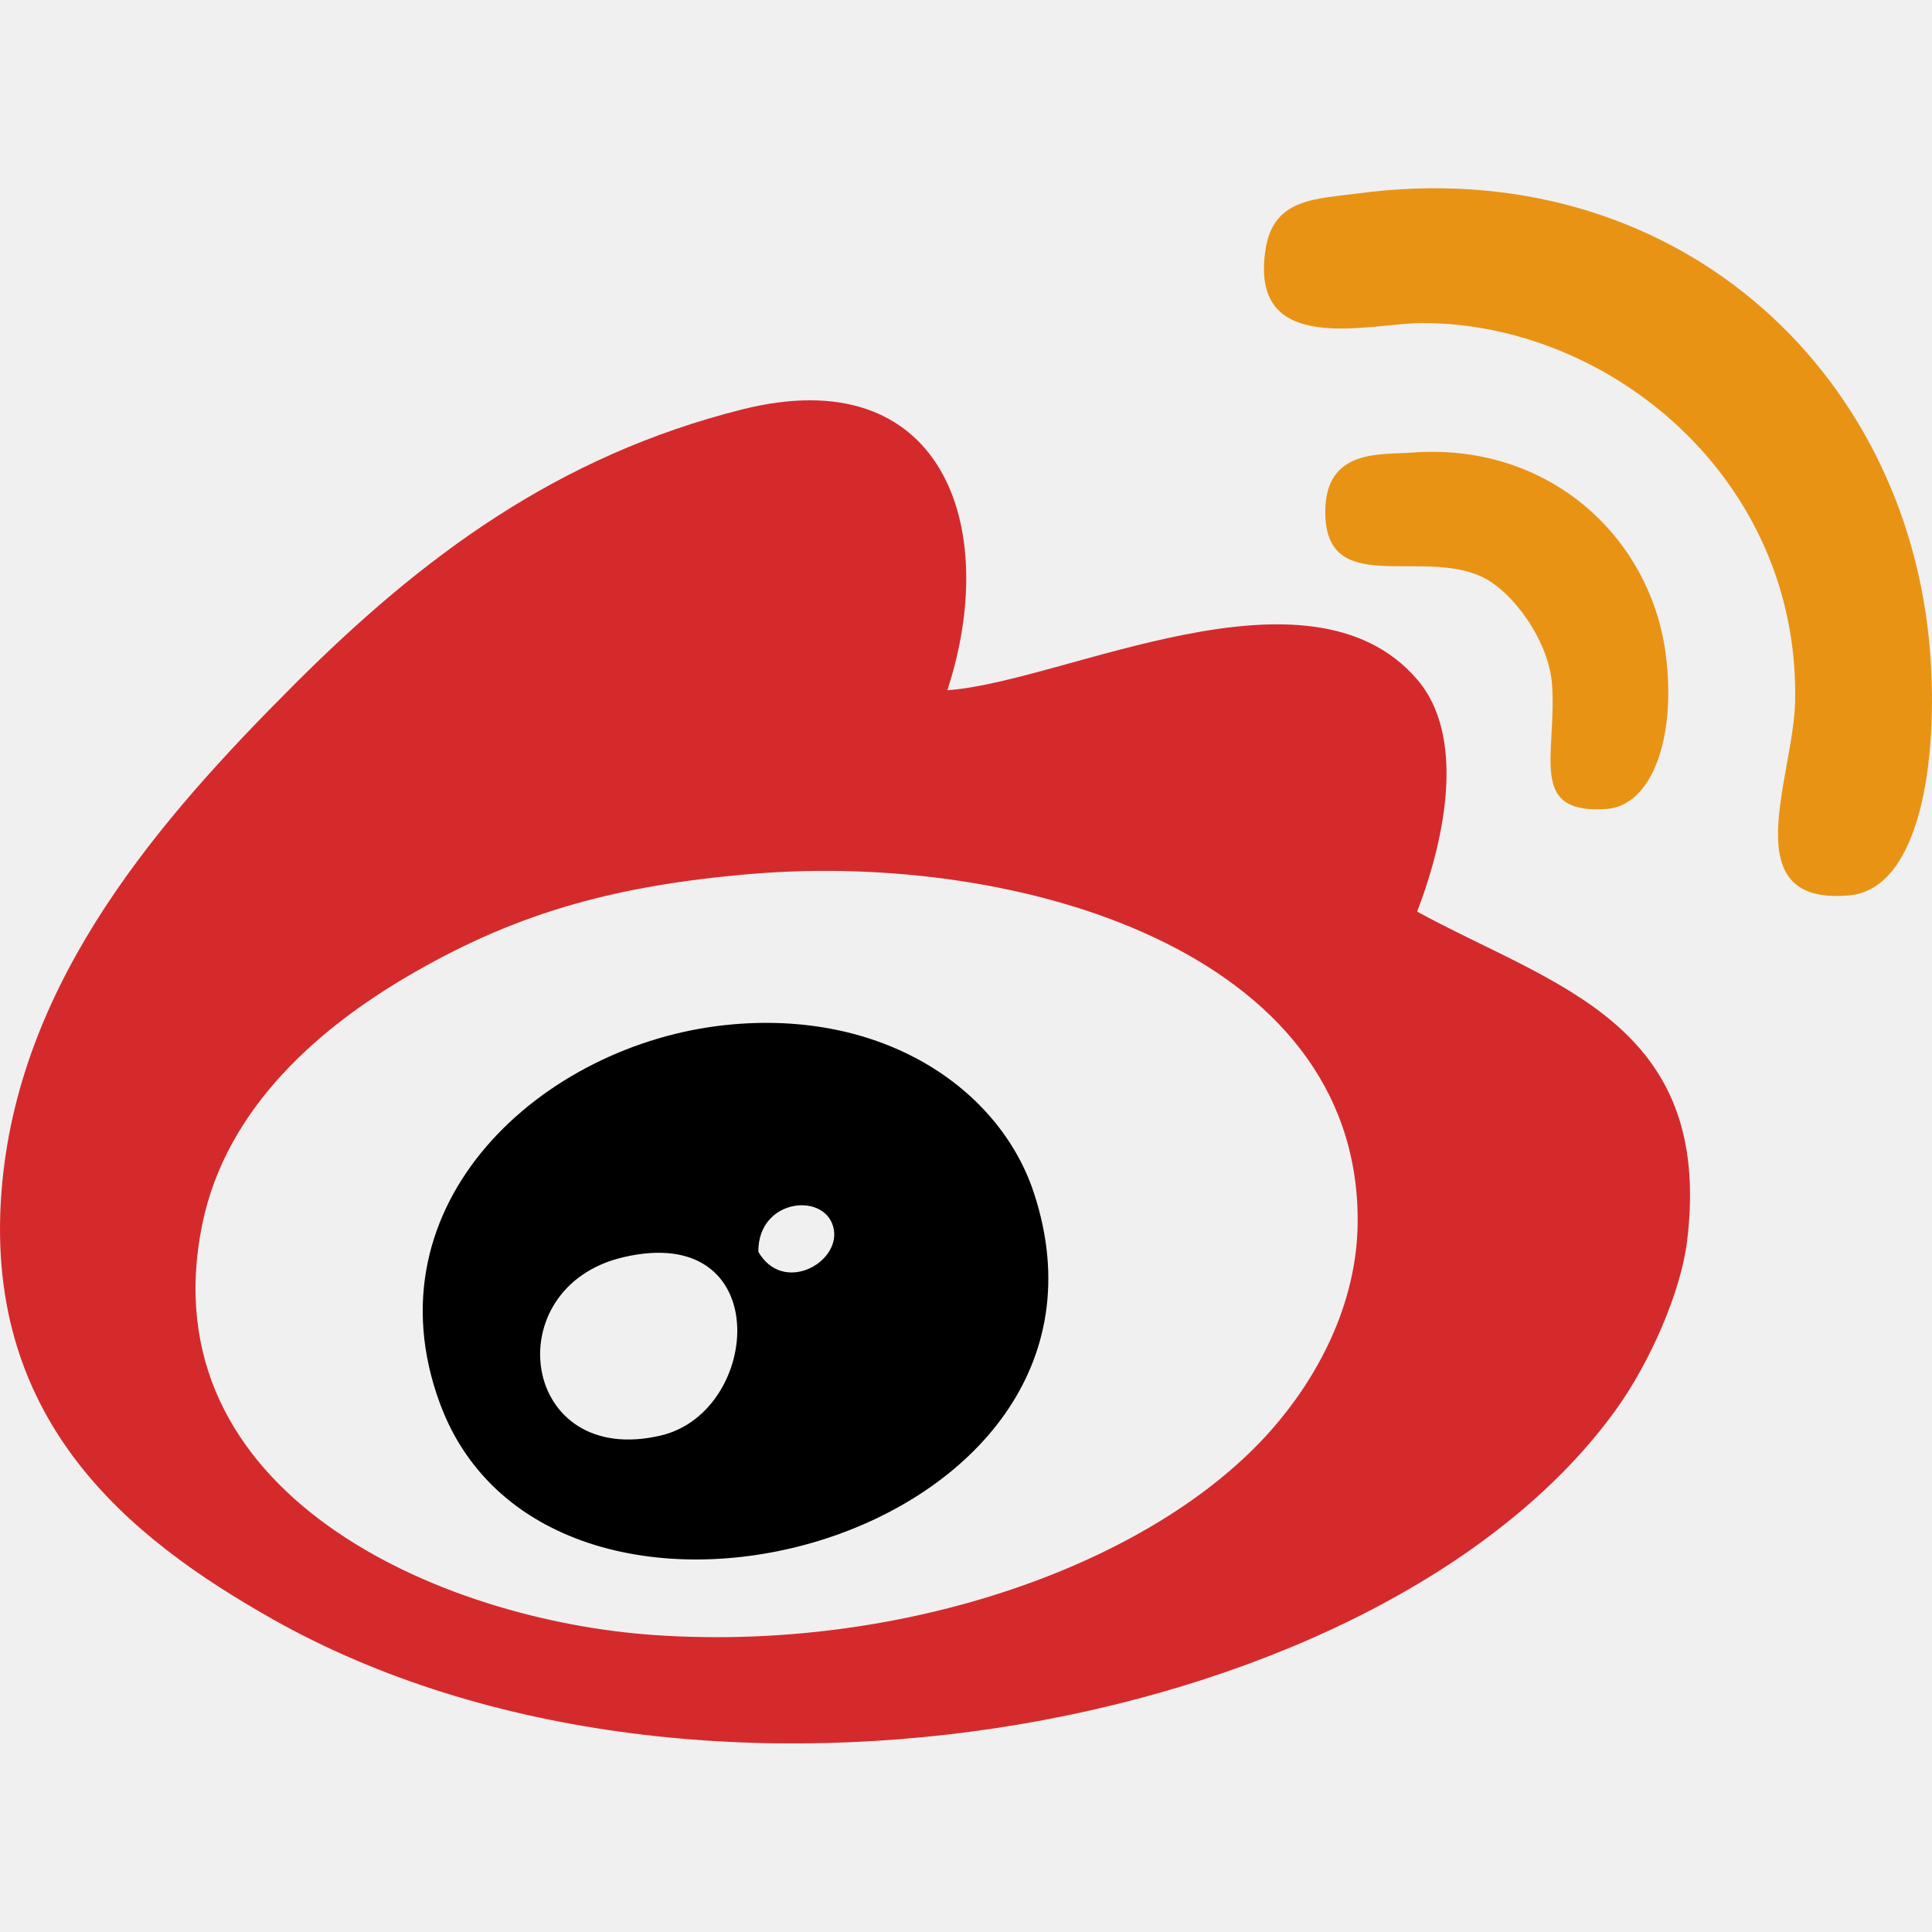
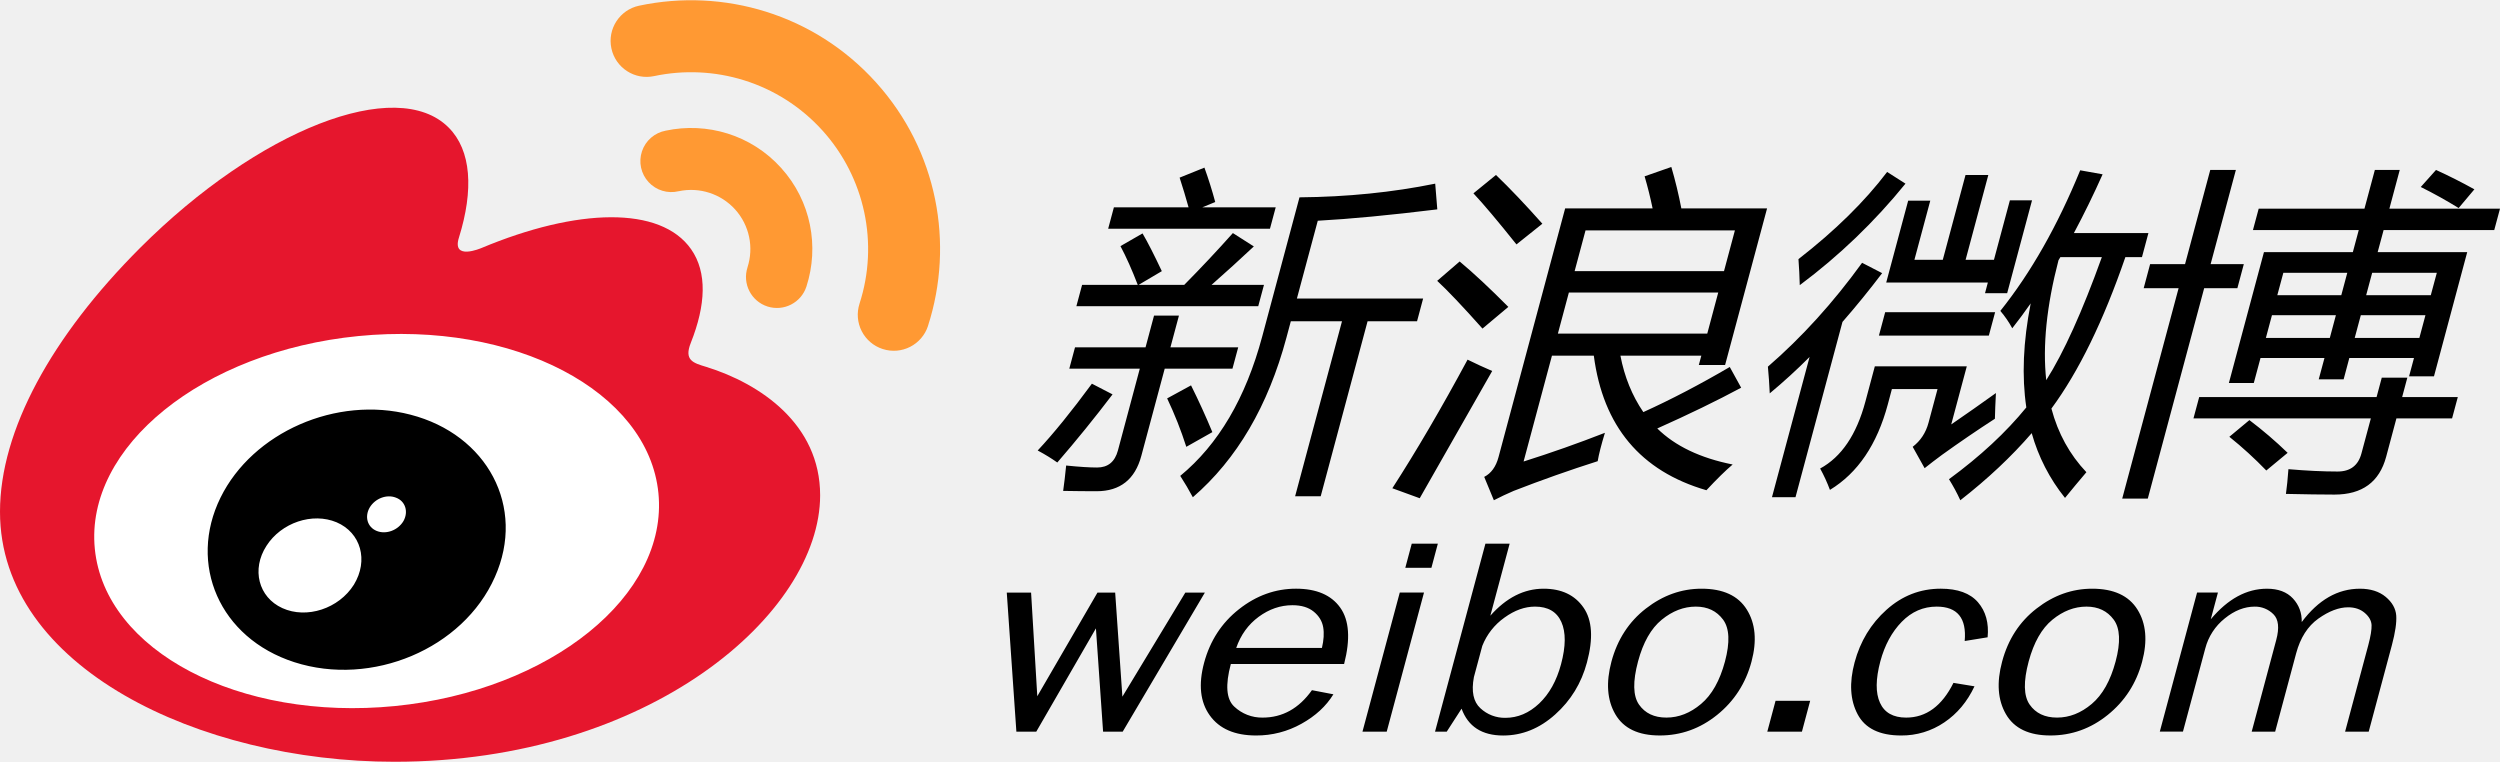
- <svg xmlns="http://www.w3.org/2000/svg" viewBox="0 -4.92 50.497 50.497">
-   <path fill="#E99315" d="M50.448 12.132c.217 2.814-.259 6.186-2.117 6.351-3.033.271-1.451-3.07-1.411-5.081.111-5.829-4.865-9.879-9.739-9.879-1.381 0-4.588.936-4.094-1.976.222-1.284 1.31-1.266 2.399-1.411 8.197-1.093 14.386 4.546 14.962 11.996z" />
-   <path fill="#D52A2C" d="M37.04 18.907c3.524 1.928 7.758 2.888 7.056 8.61-.168 1.371-.998 3.203-1.834 4.373-5.957 8.339-23.924 11.844-35.144 5.506C3.355 35.269-.539 32.159.062 25.962c.517-5.333 4.103-9.464 7.622-12.983 3.357-3.359 6.897-5.987 11.714-7.198 5.226-1.314 6.771 3.043 5.363 7.339 3.027-.203 9.442-3.582 12.279-.282 1.25 1.454.771 4.058 0 6.069zm-3.811 13.548c1.129-1.28 2.264-3.231 2.257-5.503-.015-7.014-8.851-9.605-15.806-9.033-3.804.312-6.363 1.115-9.033 2.682-2.179 1.279-4.729 3.36-5.363 6.491-1.427 7.041 6.231 10.35 11.855 10.726 6.498.437 13.002-1.857 16.09-5.363z" />
-   <path fill="#E99315" d="M43.531 12.132c.296 2.149-.319 4.011-1.552 4.093-2.056.137-1.287-1.408-1.412-3.246-.078-1.132-1.016-2.439-1.835-2.823-1.606-.752-4.093.548-4.093-1.693 0-1.664 1.443-1.491 2.259-1.553 3.574-.272 6.216 2.191 6.633 5.222z" />
-   <path d="M27.019 26.246c3.007 9.088-12.66 13.314-15.525 5.504-1.917-5.223 2.686-9.377 7.48-9.879 4.093-.429 7.144 1.658 8.045 4.375zm-7.198 1.553c.638 1.104 2.105.311 1.976-.564-.154-1.013-1.989-.863-1.976.564zm-2.541 4.799c2.634-.627 2.988-5.588-.988-4.658-3.34.78-2.694 5.533.988 4.658z" />
+ <svg xmlns="http://www.w3.org/2000/svg" width="2500" height="762" viewBox="0 0.039 200 60.922">
+   <path d="M5.53 41.936c0 8.758 11.402 15.86 25.47 15.86s25.47-7.103 25.47-15.86S45.067 26.077 31 26.077 5.53 33.178 5.53 41.936" fill="#fff" />
+   <path d="M31.593 56.504c-12.45 1.228-23.197-4.398-24.007-12.573-.808-8.173 8.633-15.795 21.081-17.026 12.451-1.232 23.199 4.396 24.007 12.567.807 8.176-8.63 15.8-21.081 17.032m24.903-27.135c-1.059-.316-1.785-.533-1.231-1.924 1.201-3.022 1.325-5.628.023-7.488-2.441-3.487-9.121-3.3-16.778-.093 0-.005-2.404 1.052-1.79-.855 1.178-3.787 1-6.958-.833-8.789-4.153-4.157-15.2.157-24.674 9.627C4.119 26.942 0 34.461 0 40.963 0 53.4 15.949 60.961 31.552 60.961c20.453 0 34.059-11.884 34.059-21.318 0-5.701-4.801-8.936-9.115-10.274" fill="#e6162d" />
+   <path d="M70.078 6.61C65.139 1.134 57.853-.953 51.128.476h-.002a2.879 2.879 0 0 0 1.203 5.632c4.784-1.016 9.961.472 13.475 4.36a14.156 14.156 0 0 1 2.957 13.847l.001.001a2.876 2.876 0 0 0 1.855 3.626 2.88 2.88 0 0 0 3.625-1.85l.001-.012c2.108-6.542.776-14-4.165-19.47" fill="#f93" />
+   <path d="M62.492 13.455c-2.404-2.667-5.953-3.68-9.23-2.983a2.478 2.478 0 1 0 1.033 4.845v.002a4.752 4.752 0 0 1 4.515 1.456 4.737 4.737 0 0 1 .987 4.641h.002a2.48 2.48 0 0 0 1.595 3.122 2.48 2.48 0 0 0 3.121-1.598c1.03-3.187.386-6.819-2.023-9.485" fill="#f93" />
+   <path d="M32.28 41.699c-.436.746-1.398 1.104-2.152.793-.742-.306-.975-1.138-.553-1.87.434-.728 1.36-1.083 2.099-.79.752.275 1.022 1.118.606 1.867m-3.967 5.093c-1.204 1.921-3.783 2.763-5.726 1.876-1.914-.871-2.479-3.104-1.273-4.977 1.189-1.865 3.681-2.697 5.609-1.889 1.95.832 2.574 3.049 1.39 4.99m4.525-13.598c-5.925-1.542-12.622 1.411-15.195 6.632-2.621 5.324-.086 11.234 5.898 13.167 6.201 1.999 13.509-1.064 16.05-6.812 2.507-5.618-.622-11.402-6.753-12.987M103.959 15.807c3.826-.034 7.443-.4 10.858-1.095l.167 2.058c-3.773.463-6.961.767-9.562.909l-1.67 6.224h10.098l-.486 1.817h-3.957l-3.75 13.999h-2.047l3.75-13.999h-4.094l-.351 1.31c-1.464 5.467-3.961 9.725-7.488 12.77a24.012 24.012 0 0 0-1.007-1.709c3.05-2.512 5.237-6.225 6.555-11.143l2.984-11.141zm-8.676 15.042a59.756 59.756 0 0 1 1.706 3.741l-2.084 1.176a30.935 30.935 0 0 0-1.533-3.874l1.911-1.043zm-6.172-14.24h5.975a55.53 55.53 0 0 0-.717-2.378l1.985-.801c.327.908.616 1.825.864 2.752l-1.039.427h5.877l-.459 1.709H88.653l.458-1.709zm-2.543 6.199h4.452c-.461-1.202-.923-2.236-1.383-3.099l1.766-1.016c.418.713.93 1.719 1.543 3.019l-1.855 1.096h3.649a109.247 109.247 0 0 0 3.89-4.142l1.677 1.069a147.689 147.689 0 0 1-3.382 3.073h4.193l-.459 1.709H86.11l.458-1.709zm-.566 4.996h5.642l.679-2.538h1.993l-.681 2.538h5.422l-.46 1.709h-5.42l-1.87 6.973c-.504 1.888-1.698 2.832-3.579 2.832-.791 0-1.684-.008-2.675-.026.084-.589.162-1.265.239-2.03 1.041.107 1.866.159 2.476.159.864 0 1.421-.452 1.665-1.361l1.751-6.546h-5.641l.459-1.71zm1.35 2.911l1.652.855a109.898 109.898 0 0 1-4.42 5.451c-.45-.321-.973-.643-1.568-.962 1.266-1.353 2.71-3.134 4.336-5.344M138.792 18.453h-11.95l-.872 3.258h11.95l.872-3.258zm-2.211 8.255l.878-3.286H125.51l-.879 3.286h11.95zm1.8 2.671l.912 1.657c-1.959 1.052-4.195 2.136-6.711 3.261 1.43 1.407 3.441 2.367 6.031 2.883-.57.481-1.271 1.169-2.1 2.059-5.27-1.531-8.271-5.119-9.008-10.767h-3.348l-2.27 8.469a103.008 103.008 0 0 0 6.507-2.297c-.294.962-.487 1.718-.579 2.271-2.239.713-4.48 1.505-6.723 2.377a24.03 24.03 0 0 0-1.583.748l-.772-1.869c.555-.283.938-.811 1.143-1.576l5.332-19.903h6.996a31.525 31.525 0 0 0-.64-2.566l2.138-.748a35.49 35.49 0 0 1 .801 3.314h6.859l-3.359 12.53h-2.102l.202-.75h-6.474c.322 1.692.934 3.198 1.834 4.516 2.205-1 4.51-2.201 6.914-3.609m-18.703-15.362c1.113 1.067 2.352 2.371 3.711 3.901-.791.624-1.482 1.175-2.072 1.655-1.492-1.868-2.64-3.231-3.443-4.086l1.804-1.47zm-2.905 6.921c1.131.944 2.426 2.155 3.894 3.634-.882.748-1.573 1.327-2.069 1.735-1.6-1.797-2.809-3.07-3.623-3.82l1.798-1.549zm.633 7.854c.652.321 1.307.624 1.97.908-2.021 3.545-3.952 6.937-5.798 10.179l-2.191-.799c1.92-2.976 3.928-6.405 6.019-10.288M168.148 20.591h-3.318l-.152.252c-.951 3.652-1.277 6.85-.979 9.591 1.401-2.207 2.884-5.489 4.449-9.843m-1.732-6.947l1.793.321a73.504 73.504 0 0 1-2.298 4.701h5.962l-.516 1.926h-1.328c-1.756 5.103-3.726 9.142-5.916 12.114.528 1.987 1.463 3.683 2.798 5.091-.591.694-1.162 1.38-1.71 2.056a14.488 14.488 0 0 1-2.664-5.182c-1.606 1.861-3.51 3.652-5.711 5.37a14.701 14.701 0 0 0-.908-1.684c2.502-1.834 4.564-3.75 6.188-5.743-.369-2.477-.255-5.25.35-8.324-.481.688-.971 1.35-1.475 1.992a7.92 7.92 0 0 0-.954-1.39c2.437-3.046 4.567-6.795 6.389-11.248m-15.518 8.976l1.755-6.545h1.769l-1.269 4.729h2.27l1.819-6.786h1.824l-1.818 6.786h2.268l1.274-4.755h1.772l-1.99 7.429h-1.771l.227-.856h-8.13zm-.085 2.378h8.796l-.502 1.87h-8.794l.5-1.87zm4.19 6.146h-3.651l-.328 1.229c-.859 3.205-2.4 5.484-4.629 6.839a12.78 12.78 0 0 0-.783-1.71c1.705-.927 2.908-2.706 3.616-5.344l.758-2.832h7.357l-1.245 4.648a213.047 213.047 0 0 0 3.576-2.51c-.041.783-.07 1.467-.082 2.056a104.777 104.777 0 0 0-4.228 2.886c-.506.374-.972.729-1.394 1.068l-.955-1.709c.627-.481 1.051-1.121 1.266-1.924l.722-2.697zM143.877 20.75c2.932-2.279 5.297-4.604 7.094-6.974l1.467.936a47.197 47.197 0 0 1-8.457 8.121 41.602 41.602 0 0 0-.104-2.083m-2.445 8.603c2.713-2.35 5.227-5.119 7.535-8.309l1.605.828a71.878 71.878 0 0 1-3.174 3.901l-3.759 14.025h-1.882l3.01-11.221a46.338 46.338 0 0 1-3.188 2.913 42.674 42.674 0 0 0-.147-2.137M196.691 16.664a37.26 37.26 0 0 0-3.03-1.685l1.22-1.363a42.772 42.772 0 0 1 3.07 1.55l-1.26 1.498zm-1.746 5.182h-5.172l-.48 1.79h5.17l.482-1.79zm-6.568 5.21h5.172l.486-1.818h-5.171l-.487 1.818zm-6.192-3.421h5.118l.479-1.79h-5.115l-.482 1.79zm-.915 3.421h5.115l.486-1.818h-5.115l-.486 1.818zm-2.922 7.907l1.604-1.335a33.257 33.257 0 0 1 3.059 2.619l-1.707 1.414a31.375 31.375 0 0 0-2.956-2.698m14.378-4.836l.393-1.469h-5.173l-.455 1.709h-1.993l.46-1.709h-5.117l-.538 2.004h-1.993l2.807-10.474h7.111l.473-1.765h-8.465l.459-1.709h8.462l.831-3.099h1.992l-.83 3.099H200l-.46 1.709h-8.851l-.475 1.765h7.164l-2.66 9.938h-1.992zm-16.79 1.656h14.191l.414-1.548h2.045l-.414 1.548h4.453l-.459 1.71h-4.453l-.822 3.075c-.541 2.012-1.914 3.019-4.129 3.019-1.051 0-2.346-.021-3.887-.055.078-.57.146-1.228.199-1.978 1.461.125 2.771.188 3.932.188 1.016 0 1.652-.481 1.908-1.443l.754-2.807h-14.191l.459-1.709zm-3.927-10.632h2.794l2.018-7.535h2.049l-2.021 7.535h2.656l-.515 1.924h-2.656l-4.511 16.833h-2.046l4.511-16.833h-2.793l.514-1.924zM96.391 47.426l-6.574 11.125h-1.57l-.573-8.262-4.771 8.262H81.31l-.768-11.125h1.945l.496 8.293 4.815-8.293h1.416l.577 8.327 5.036-8.327h1.564zM105.754 51.853c.148-.625.185-1.178.1-1.663-.086-.483-.338-.897-.755-1.238-.419-.343-.987-.515-1.704-.515-.963 0-1.863.312-2.7.927-.837.617-1.436 1.446-1.797 2.489h6.856zm-.799 3.381l1.717.33c-.583.951-1.436 1.738-2.559 2.359a7.336 7.336 0 0 1-3.623.936c-1.705 0-2.94-.535-3.707-1.605-.768-1.07-.92-2.47-.456-4.207.476-1.771 1.407-3.201 2.794-4.292 1.387-1.093 2.909-1.64 4.563-1.64 1.631 0 2.811.505 3.531 1.511.722 1.005.829 2.511.313 4.515h-9.062c-.452 1.682-.361 2.816.271 3.404a3.228 3.228 0 0 0 2.273.883c1.59 0 2.906-.733 3.945-2.194M115.027 43.515l-.514 1.927h-2.088l.514-1.927h2.088zm-1.107 3.91l-2.982 11.126h-1.94l2.983-11.126h1.939zM117.912 54.188c-.215 1.144-.044 1.972.516 2.488a2.85 2.85 0 0 0 2.001.771c.99 0 1.892-.381 2.704-1.146.808-.765 1.393-1.812 1.75-3.143.385-1.434.393-2.561.026-3.379-.366-.821-1.069-1.23-2.108-1.23-.816 0-1.631.292-2.442.877a5.036 5.036 0 0 0-1.776 2.264l-.671 2.498zm-2.172 4.363h-.937l4.03-15.036h1.938l-1.544 5.761c1.275-1.439 2.695-2.16 4.26-2.16 1.432 0 2.498.505 3.195 1.512.699 1.006.789 2.469.274 4.389-.442 1.652-1.288 3.041-2.542 4.161-1.25 1.122-2.639 1.683-4.16 1.683-1.697 0-2.805-.717-3.328-2.148l-1.186 1.838zM133.312 57.427c.987 0 1.912-.364 2.773-1.092.865-.726 1.5-1.858 1.912-3.392.411-1.541.362-2.66-.152-3.355-.514-.691-1.238-1.039-2.18-1.039-.963 0-1.872.35-2.729 1.051-.854.701-1.486 1.812-1.892 3.331-.431 1.609-.405 2.761.075 3.454.485.695 1.213 1.042 2.193 1.042m-.531 1.431c-1.713 0-2.897-.565-3.555-1.698-.658-1.133-.758-2.535-.311-4.211.477-1.772 1.394-3.188 2.756-4.245 1.364-1.06 2.848-1.588 4.453-1.588 1.721 0 2.928.556 3.621 1.671.695 1.113.82 2.505.373 4.172-.465 1.735-1.383 3.152-2.746 4.252-1.364 1.099-2.894 1.647-4.591 1.647M144.814 56.082l-.66 2.469h-2.77l.661-2.469h2.769zM156.277 54.65l1.682.275c-.578 1.23-1.383 2.193-2.419 2.889a6.043 6.043 0 0 1-3.452 1.045c-1.722 0-2.881-.568-3.479-1.698-.599-1.134-.679-2.515-.242-4.146.452-1.689 1.304-3.097 2.558-4.218 1.25-1.119 2.695-1.682 4.334-1.682 1.359 0 2.352.363 2.978 1.085.624.724.884 1.659.772 2.804l-1.833.297c.162-1.834-.585-2.752-2.243-2.752-1.07 0-2.002.404-2.795 1.217-.791.812-1.361 1.863-1.709 3.154-.381 1.428-.391 2.535-.031 3.322.357.79 1.059 1.186 2.094 1.186 1.602 0 2.863-.928 3.785-2.778M164.566 57.427c.986 0 1.91-.364 2.773-1.092.861-.726 1.496-1.858 1.908-3.392.414-1.541.363-2.66-.152-3.355-.512-.691-1.238-1.039-2.176-1.039-.966 0-1.873.35-2.73 1.051-.854.701-1.484 1.812-1.894 3.331-.431 1.609-.405 2.761.076 3.454.483.695 1.211 1.042 2.195 1.042m-.535 1.431c-1.713 0-2.896-.565-3.553-1.698s-.76-2.535-.309-4.211c.473-1.772 1.39-3.188 2.754-4.245 1.362-1.06 2.846-1.588 4.451-1.588 1.721 0 2.93.556 3.624 1.671.694 1.113.817 2.505.37 4.172-.465 1.735-1.381 3.152-2.746 4.252-1.361 1.099-2.894 1.647-4.591 1.647M189.497 58.551h-1.889l1.855-6.918c.189-.712.276-1.246.263-1.604-.018-.355-.199-.682-.549-.979-.348-.297-.789-.446-1.326-.446-.738 0-1.537.305-2.385.907-.85.606-1.439 1.532-1.773 2.772l-1.68 6.268h-1.877l1.961-7.326c.264-.976.186-1.666-.229-2.072a2.06 2.06 0 0 0-1.486-.603c-.824 0-1.626.313-2.404.946a4.525 4.525 0 0 0-1.556 2.398l-1.786 6.656h-1.852l2.982-11.126h1.668l-.572 2.138c1.367-1.632 2.865-2.445 4.496-2.445.898 0 1.59.259 2.076.78.483.523.719 1.149.705 1.886 1.332-1.778 2.882-2.666 4.654-2.666.848 0 1.533.216 2.057.648.521.433.803.932.848 1.493.041.562-.076 1.354-.347 2.374l-1.854 6.919z" />
</svg>
